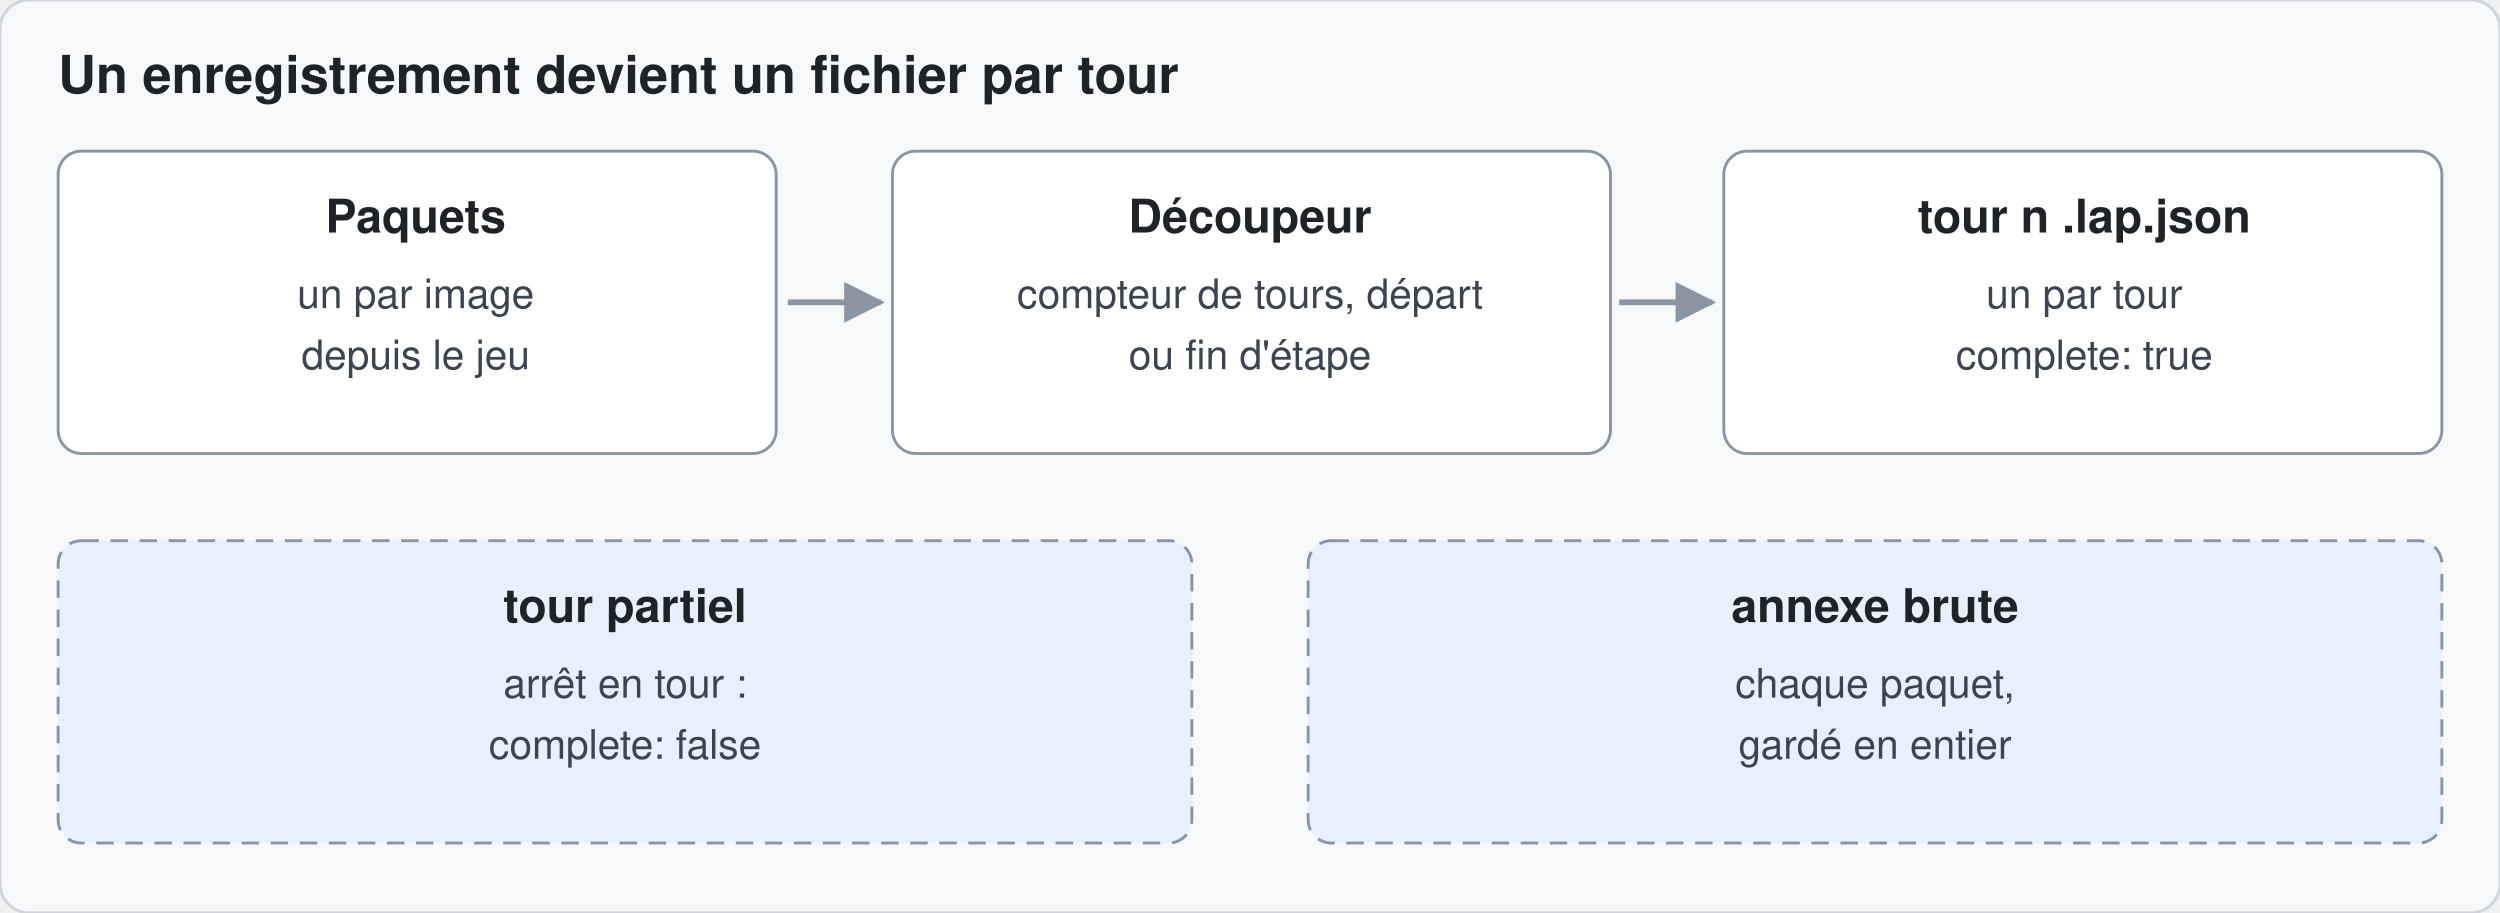
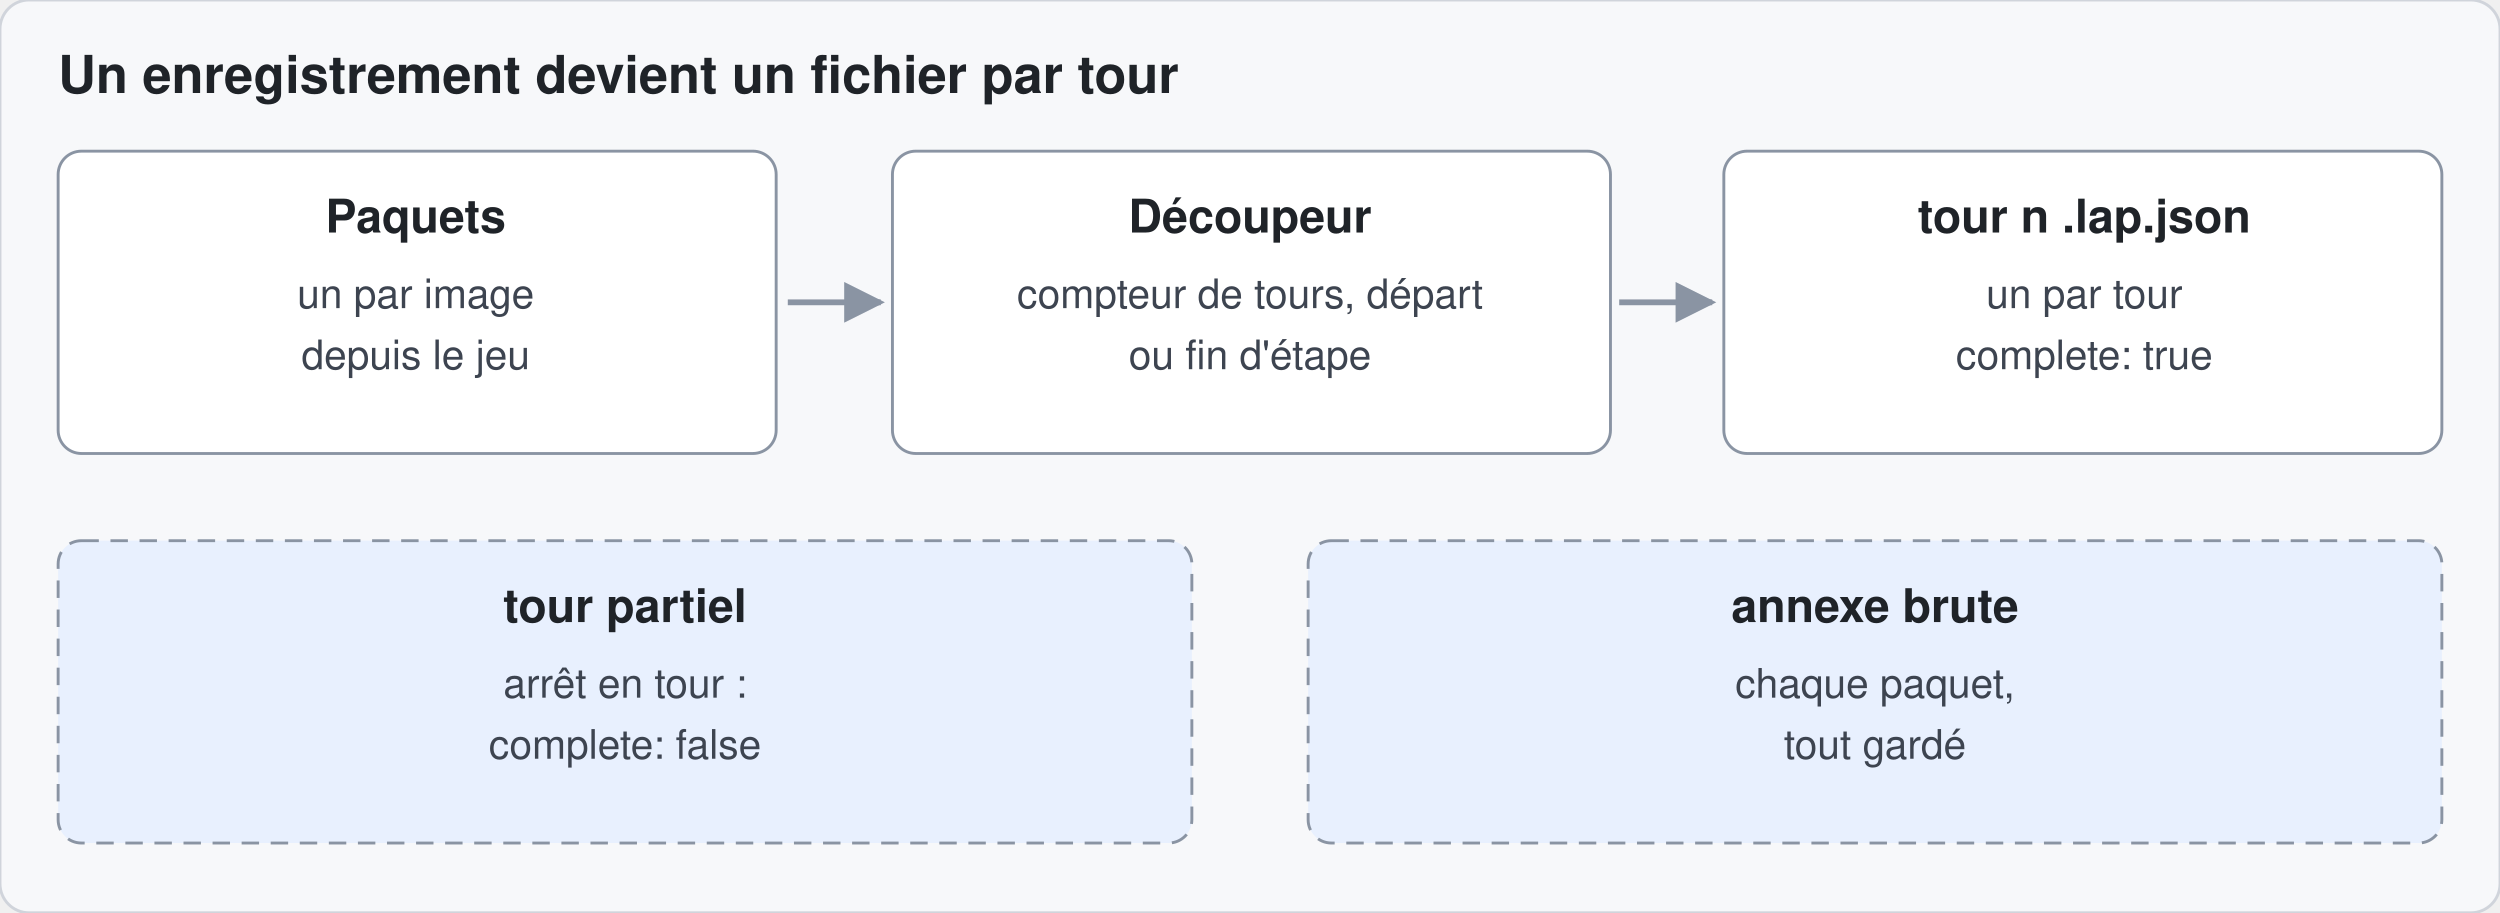
<svg xmlns="http://www.w3.org/2000/svg" width="860" height="314" viewBox="0 0 860 314" role="img" aria-label="A recording becomes one file per lap">
  <rect width="860" height="314" rx="10" fill="#f7f8fa" stroke="#d0d4db" />
  <defs>
    <marker id="a" viewBox="0 0 10 10" refX="9" refY="5" markerWidth="7" markerHeight="7" orient="auto-start-reverse">
      <path d="M0,0 L10,5 L0,10 z" fill="#8a94a3" />
    </marker>
  </defs>
  <text x="20" y="32" font-family="Segoe UI,Helvetica,Arial,sans-serif" font-size="18" font-weight="600" fill="#1f2328" text-anchor="start">Un enregistrement devient un fichier par tour</text>
  <rect x="20" y="52" width="247" height="104" rx="8" fill="#ffffff" stroke="#8a94a3" />
  <text x="143" y="80" font-family="Segoe UI,Helvetica,Arial,sans-serif" font-size="16" font-weight="600" fill="#1f2328" text-anchor="middle">Paquets</text>
  <text x="143" y="106" font-family="Segoe UI,Helvetica,Arial,sans-serif" font-size="14" font-weight="400" fill="#3d4450" text-anchor="middle">un par image</text>
  <text x="143" y="127" font-family="Segoe UI,Helvetica,Arial,sans-serif" font-size="14" font-weight="400" fill="#3d4450" text-anchor="middle">depuis le jeu</text>
  <rect x="307" y="52" width="247" height="104" rx="8" fill="#ffffff" stroke="#8a94a3" />
  <text x="430" y="80" font-family="Segoe UI,Helvetica,Arial,sans-serif" font-size="16" font-weight="600" fill="#1f2328" text-anchor="middle">Découpeur</text>
  <text x="430" y="106" font-family="Segoe UI,Helvetica,Arial,sans-serif" font-size="14" font-weight="400" fill="#3d4450" text-anchor="middle">compteur de tours, départ</text>
  <text x="430" y="127" font-family="Segoe UI,Helvetica,Arial,sans-serif" font-size="14" font-weight="400" fill="#3d4450" text-anchor="middle">ou fin d'étape</text>
  <rect x="593" y="52" width="247" height="104" rx="8" fill="#ffffff" stroke="#8a94a3" />
  <text x="717" y="80" font-family="Segoe UI,Helvetica,Arial,sans-serif" font-size="16" font-weight="600" fill="#1f2328" text-anchor="middle">tour n .lap.json</text>
  <text x="717" y="106" font-family="Segoe UI,Helvetica,Arial,sans-serif" font-size="14" font-weight="400" fill="#3d4450" text-anchor="middle">un par tour</text>
  <text x="717" y="127" font-family="Segoe UI,Helvetica,Arial,sans-serif" font-size="14" font-weight="400" fill="#3d4450" text-anchor="middle">complete: true</text>
  <line x1="271" y1="104.0" x2="303" y2="104.0" stroke="#8a94a3" stroke-width="2" marker-end="url(#a)" />
  <line x1="557" y1="104.0" x2="589" y2="104.0" stroke="#8a94a3" stroke-width="2" marker-end="url(#a)" />
  <rect x="20" y="186" width="390" height="104" rx="8" fill="#e8f0fe" stroke="#8a94a3" stroke-dasharray="6 4" />
  <text x="215" y="214" font-family="Segoe UI,Helvetica,Arial,sans-serif" font-size="16" font-weight="600" fill="#1f2328" text-anchor="middle">tour partiel</text>
  <text x="215" y="240" font-family="Segoe UI,Helvetica,Arial,sans-serif" font-size="14" font-weight="400" fill="#3d4450" text-anchor="middle">arrêt en tour :</text>
  <text x="215" y="261" font-family="Segoe UI,Helvetica,Arial,sans-serif" font-size="14" font-weight="400" fill="#3d4450" text-anchor="middle">complete: false</text>
  <rect x="450" y="186" width="390" height="104" rx="8" fill="#e8f0fe" stroke="#8a94a3" stroke-dasharray="6 4" />
  <text x="645" y="214" font-family="Segoe UI,Helvetica,Arial,sans-serif" font-size="16" font-weight="600" fill="#1f2328" text-anchor="middle">annexe brute</text>
  <text x="645" y="240" font-family="Segoe UI,Helvetica,Arial,sans-serif" font-size="14" font-weight="400" fill="#3d4450" text-anchor="middle">chaque paquet,</text>
-   <text x="645" y="261" font-family="Segoe UI,Helvetica,Arial,sans-serif" font-size="14" font-weight="400" fill="#3d4450" text-anchor="middle">gardé en entier</text>
+   <text x="645" y="261" font-family="Segoe UI,Helvetica,Arial,sans-serif" font-size="14" font-weight="400" fill="#3d4450" text-anchor="middle">tout gardé</text>
</svg>
